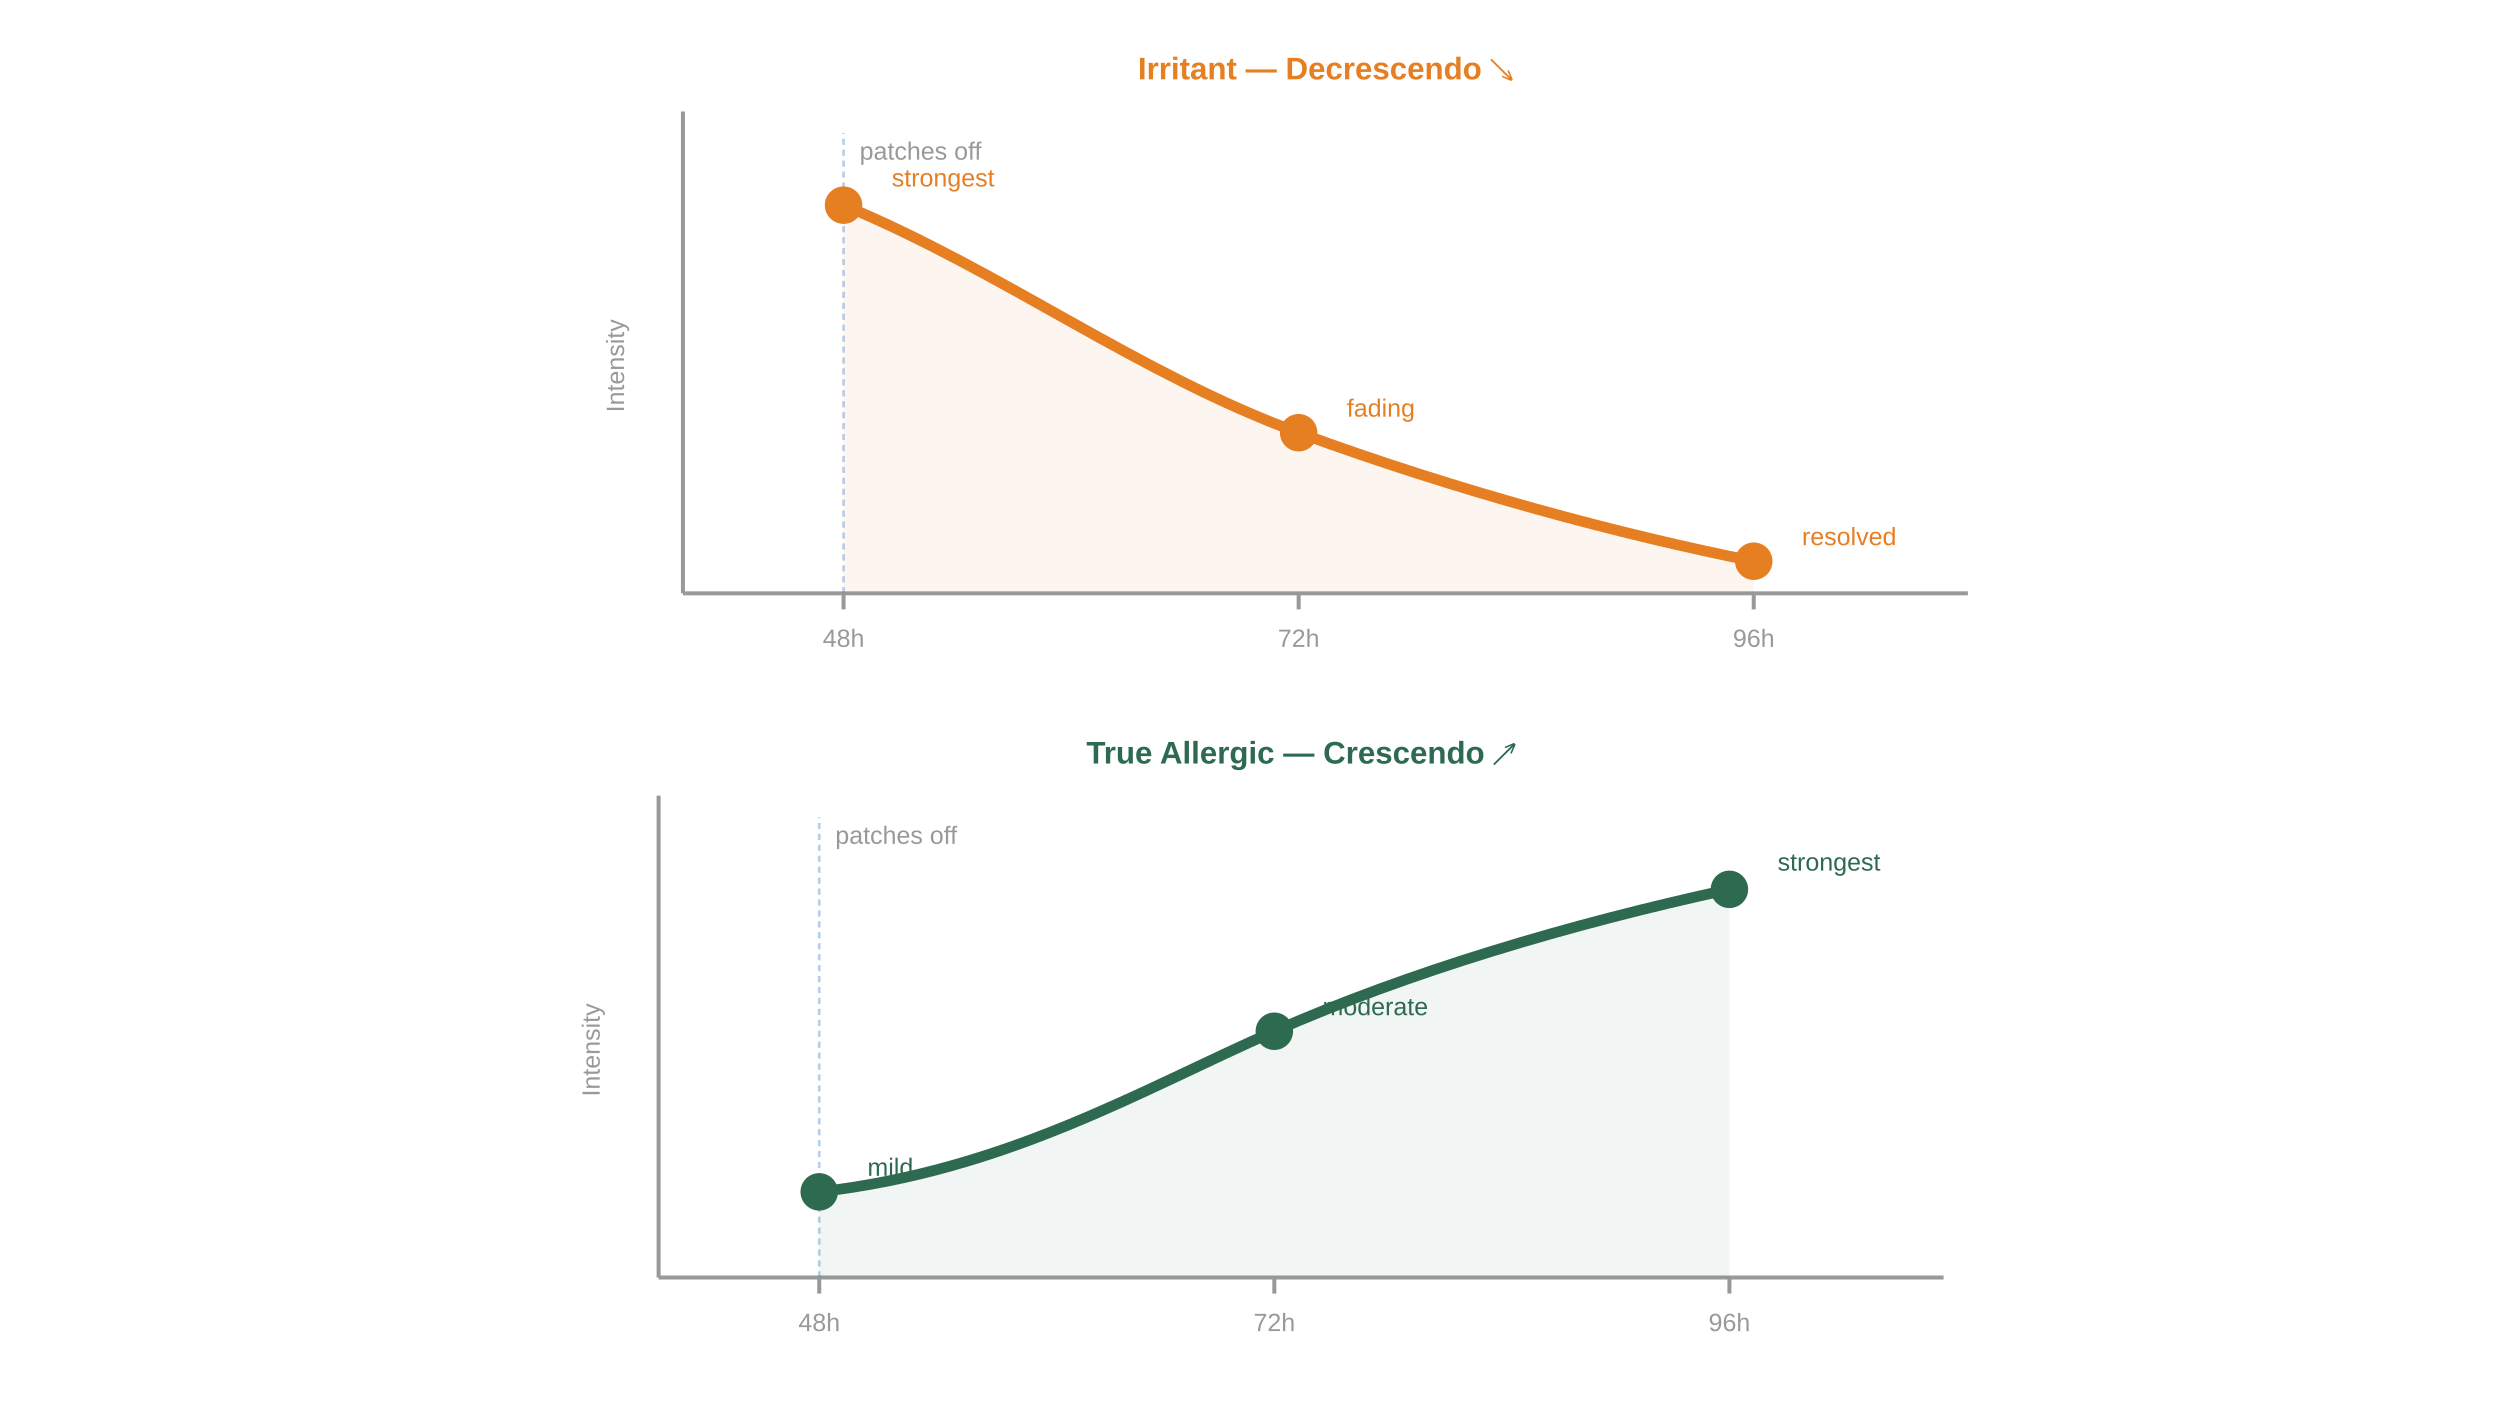
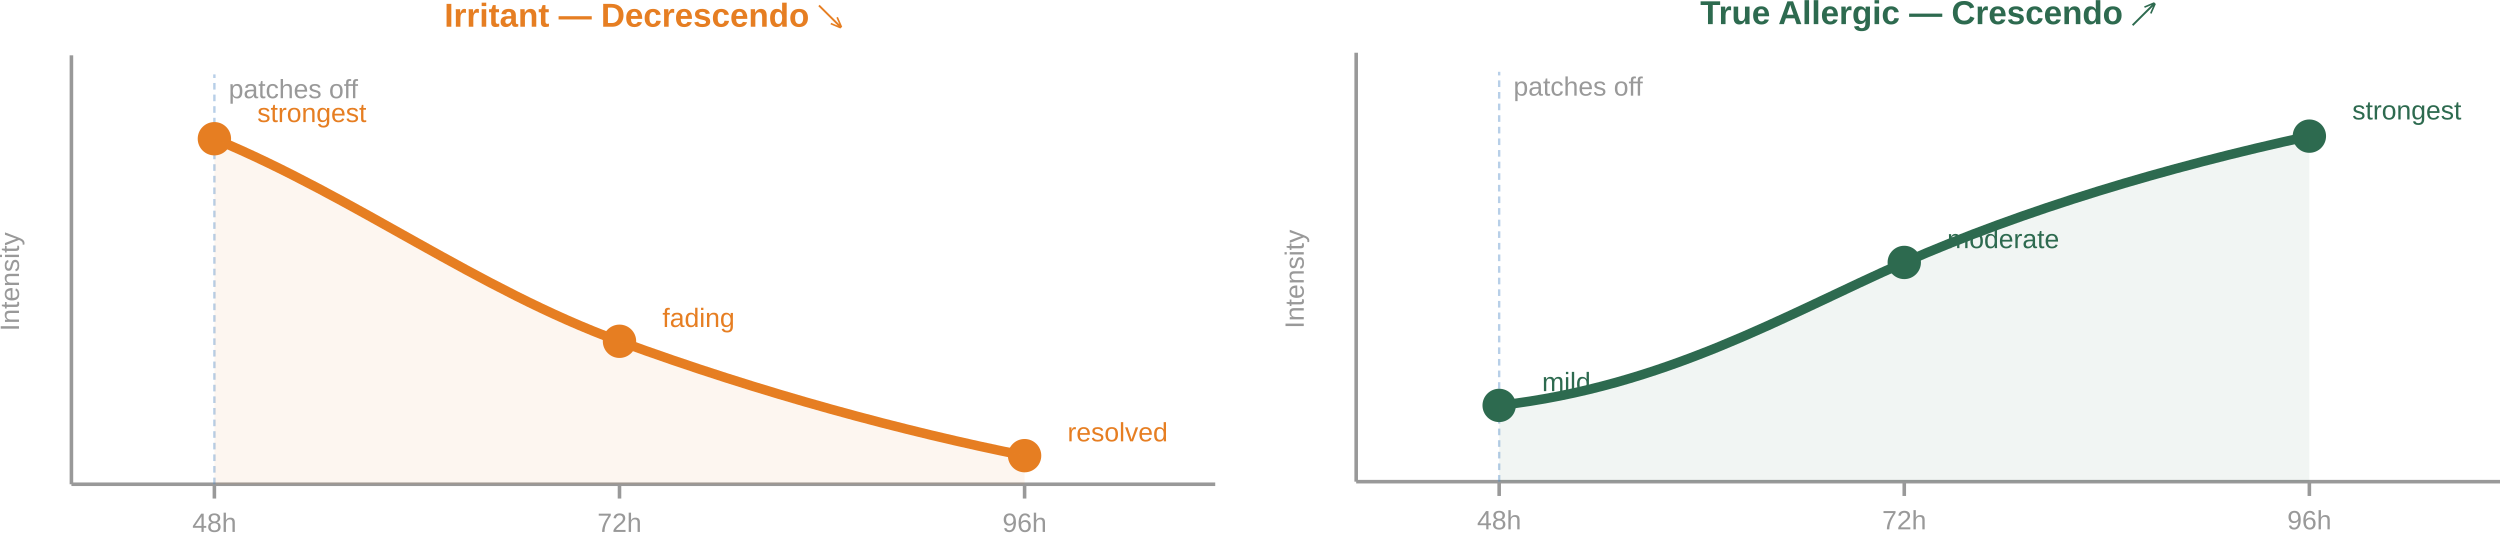
- <svg xmlns="http://www.w3.org/2000/svg" version="1.1" viewBox="0 0 1600 900" id="svg1" width="1600" height="900">
+ <svg xmlns="http://www.w3.org/2000/svg" version="1.1" viewBox="0 0 1507.693 320.979" id="svg1" width="1507.693" height="320.979">
  <defs id="defs1">
    <style id="style1">
      .text-grade { font-family: Arial-BoldMT, Arial; font-weight: 700; font-size: 36px; fill: #212529; }
      .text-grade-label { font-family: Arial-BoldMT, Arial; font-weight: 700; font-size: 22px; fill: #212529; }
      .text-desc { font-family: ArialMT, Arial; font-size: 20px; fill: #212529; }
      .text-desc-em { font-family: Arial-BoldMT, Arial; font-weight: 700; font-size: 20px; fill: #212529; }
      .text-small { font-family: ArialMT, Arial; font-size: 20px; fill: #666; }
      .text-time { font-family: Arial-BoldMT, Arial; font-weight: 700; font-size: 22px; fill: #4c86c5; }
      .text-axis { font-family: ArialMT, Arial; font-size: 16px; fill: #999; }
      .text-curve-label { font-family: Arial-BoldMT, Arial; font-weight: 700; font-size: 20px; }
      .text-curve-sub { font-family: ArialMT, Arial; font-size: 16px; }
      .skin { fill: #d0c4b5; }
      .skin-outline { fill: none; stroke: #a89888; stroke-width: 2; }
      .erythema-faint { fill: #e8c4b8; }
      .erythema-mod { fill: #fab1a0; }
      .erythema-strong { fill: #f08070; }
      .erythema-intense { fill: #e74c3c; }
      .papule { fill: #c0392b; opacity: 0.5; }
      .vesicle { fill: #ffeaa7; stroke: #c0392b; stroke-width: 1.5; }
      .bulla { fill: #ffeaa7; stroke: #c0392b; stroke-width: 2; }
      .infiltration { fill: none; stroke: #c0392b; stroke-width: 2; stroke-dasharray: 4 3; opacity: 0.6; }
      .divider { fill: none; stroke: #d0d0d0; stroke-width: 1; }
    </style>
    <linearGradient id="severity-grad" x1="0" y1="0" x2="1" y2="0">
      <stop offset="0%" stop-color="#2d6a4f" id="stop1" />
      <stop offset="50%" stop-color="#e67e22" id="stop2" />
      <stop offset="100%" stop-color="#c0392b" id="stop3" />
    </linearGradient>
  </defs>
-   <text class="text-curve-label" x="832.701" y="488.661" text-anchor="middle" fill="#2d6a4f" id="text59" style="stroke-width:1.713">True Allergic — Crescendo ↗</text>
-   <line x1="421.51" y1="817.614" x2="1243.892" y2="817.614" stroke="#999999" stroke-width="2.57" id="line59" />
-   <line x1="421.51" y1="817.614" x2="421.51" y2="509.221" stroke="#999999" stroke-width="2.57" id="line60" />
-   <text class="text-axis" x="-671.984" y="383.817" text-anchor="middle" transform="rotate(-90)" id="text60" style="stroke-width:1.713">Intensity</text>
-   <line x1="524.307" y1="817.614" x2="524.307" y2="827.894" stroke="#999999" stroke-width="2.57" id="line61" />
-   <line x1="815.568" y1="817.614" x2="815.568" y2="827.894" stroke="#999999" stroke-width="2.57" id="line62" />
-   <line x1="1106.828" y1="817.614" x2="1106.828" y2="827.894" stroke="#999999" stroke-width="2.57" id="line63" />
-   <text class="text-axis" x="524.307" y="851.88" text-anchor="middle" id="text63" style="stroke-width:1.713">48h</text>
-   <text class="text-axis" x="815.568" y="851.88" text-anchor="middle" id="text64" style="stroke-width:1.713">72h</text>
-   <text class="text-axis" x="1106.828" y="851.88" text-anchor="middle" id="text65" style="stroke-width:1.713">96h</text>
-   <line x1="524.307" y1="817.614" x2="524.307" y2="522.927" stroke="#4c86c5" stroke-width="1.713" stroke-dasharray="4, 3" opacity="0.4" id="line65" />
-   <text class="text-axis" x="534.587" y="540.06" fill="#4c86c5" id="text66" style="stroke-width:1.713">patches off</text>
-   <path d="M 524.307,762.789 C 644.238,749.082 729.903,697.683 815.568,659.991 901.233,622.298 1004.03,591.459 1106.828,569.186" fill="none" stroke="#2d6a4f" stroke-width="6.853" stroke-linecap="round" id="path66" />
-   <circle cx="524.307" cy="762.789" r="11.993" fill="#2d6a4f" id="circle66" style="stroke-width:1.713" />
-   <circle cx="815.568" cy="659.991" r="11.993" fill="#2d6a4f" id="circle67" style="stroke-width:1.713" />
-   <circle cx="1106.828" cy="569.186" r="11.993" fill="#2d6a4f" id="circle68" style="stroke-width:1.713" />
-   <text class="text-curve-sub" x="555.147" y="752.509" fill="#2d6a4f" id="text68" style="stroke-width:1.713">mild</text>
-   <text class="text-curve-sub" x="846.407" y="649.711" fill="#2d6a4f" id="text69" style="stroke-width:1.713">moderate</text>
-   <text class="text-curve-sub" x="1137.668" y="557.193" fill="#2d6a4f" id="text70" style="stroke-width:1.713">strongest</text>
-   <path d="M 524.307,762.789 C 644.238,749.082 729.903,697.683 815.568,659.991 901.233,622.298 1004.03,591.459 1106.828,569.186 V 817.614 H 524.307 Z" fill="#2d6a4f" opacity="0.07" id="path70" style="stroke-width:1.713" />
-   <text class="text-curve-label" x="848.271" y="50.783" text-anchor="middle" fill="#e67e22" id="text71" style="stroke-width:1.713">Irritant — Decrescendo ↘</text>
-   <line x1="437.08" y1="379.736" x2="1259.462" y2="379.736" stroke="#999999" stroke-width="2.57" id="line71" />
-   <line x1="437.08" y1="379.736" x2="437.08" y2="71.342" stroke="#999999" stroke-width="2.57" id="line72" />
-   <text class="text-axis" x="-234.105" y="399.387" text-anchor="middle" transform="rotate(-90)" id="text72" style="stroke-width:1.713">Intensity</text>
-   <line x1="539.877" y1="379.736" x2="539.877" y2="390.015" stroke="#999999" stroke-width="2.57" id="line73" />
-   <line x1="831.138" y1="379.736" x2="831.138" y2="390.015" stroke="#999999" stroke-width="2.57" id="line74" />
-   <line x1="1122.398" y1="379.736" x2="1122.398" y2="390.015" stroke="#999999" stroke-width="2.57" id="line75" />
-   <text class="text-axis" x="539.877" y="414.002" text-anchor="middle" id="text75" style="stroke-width:1.713">48h</text>
-   <text class="text-axis" x="831.138" y="414.002" text-anchor="middle" id="text76" style="stroke-width:1.713">72h</text>
-   <text class="text-axis" x="1122.398" y="414.002" text-anchor="middle" id="text77" style="stroke-width:1.713">96h</text>
-   <line x1="539.877" y1="379.736" x2="539.877" y2="85.049" stroke="#4c86c5" stroke-width="1.713" stroke-dasharray="4, 3" opacity="0.4" id="line77" />
-   <text class="text-axis" x="550.157" y="102.182" fill="#4c86c5" id="text78" style="stroke-width:1.713">patches off</text>
-   <path d="m 539.878,131.308 c 102.798,42.832 188.463,107.938 291.26,145.63 102.798,37.693 205.596,65.105 291.26,82.238" fill="none" stroke="#e67e22" stroke-width="6.853" stroke-linecap="round" id="path78" />
-   <circle cx="539.877" cy="131.308" r="11.993" fill="#e67e22" id="circle78" style="stroke-width:1.713" />
-   <circle cx="831.138" cy="276.938" r="11.993" fill="#e67e22" id="circle79" style="stroke-width:1.713" />
-   <circle cx="1122.398" cy="359.176" r="11.993" fill="#e67e22" id="circle80" style="stroke-width:1.713" />
-   <text class="text-curve-sub" x="570.717" y="119.315" fill="#e67e22" id="text80" style="stroke-width:1.713">strongest</text>
-   <text class="text-curve-sub" x="861.977" y="266.658" fill="#e67e22" id="text81" style="stroke-width:1.713">fading</text>
-   <text class="text-curve-sub" x="1153.238" y="348.896" fill="#e67e22" id="text82" style="stroke-width:1.713">resolved</text>
-   <path d="m 539.878,131.308 c 102.798,42.832 188.463,107.938 291.26,145.63 102.798,37.693 205.596,65.105 291.26,82.238 v 20.56 H 539.878 Z" fill="#e67e22" opacity="0.07" id="path82" style="stroke-width:1.713" />
+   <text class="text-curve-label" x="1162.79" y="14.561" text-anchor="middle" fill="#2d6a4f" id="text59" style="stroke-width:1.437">True Allergic — Crescendo ↗</text>
+   <line x1="817.886" y1="290.483" x2="1507.693" y2="290.483" stroke="#999999" stroke-width="2.156" id="line59" />
+   <line x1="817.886" y1="290.483" x2="817.886" y2="31.806" stroke="#999999" stroke-width="2.156" id="line60" />
+   <text class="text-axis" x="-168.33" y="786.27" text-anchor="middle" transform="rotate(-90)" id="text60" style="stroke-width:1.437">Intensity</text>
+   <line x1="904.112" y1="290.483" x2="904.112" y2="299.106" stroke="#999999" stroke-width="2.156" id="line61" />
+   <line x1="1148.419" y1="290.483" x2="1148.419" y2="299.106" stroke="#999999" stroke-width="2.156" id="line62" />
+   <line x1="1392.725" y1="290.483" x2="1392.725" y2="299.106" stroke="#999999" stroke-width="2.156" id="line63" />
+   <text class="text-axis" x="904.112" y="319.225" text-anchor="middle" id="text63" style="stroke-width:1.437">48h</text>
+   <text class="text-axis" x="1148.419" y="319.225" text-anchor="middle" id="text64" style="stroke-width:1.437">72h</text>
+   <text class="text-axis" x="1392.725" y="319.225" text-anchor="middle" id="text65" style="stroke-width:1.437">96h</text>
+   <line x1="904.112" y1="290.483" x2="904.112" y2="43.303" stroke="#4c86c5" stroke-width="1.437" stroke-dasharray="4, 3" opacity="0.4" id="line65" />
+   <text class="text-axis" x="912.735" y="57.674" fill="#4c86c5" id="text66" style="stroke-width:1.437">patches off</text>
+   <path d="m 904.112,244.496 c 100.597,-11.497 172.452,-54.61 244.306,-86.226 71.855,-31.616 158.081,-57.484 244.307,-76.166" fill="none" stroke="#2d6a4f" stroke-width="5.748" stroke-linecap="round" id="path66" />
+   <circle cx="904.112" cy="244.496" r="10.06" fill="#2d6a4f" id="circle66" style="stroke-width:1.437" />
+   <circle cx="1148.419" cy="158.27" r="10.06" fill="#2d6a4f" id="circle67" style="stroke-width:1.437" />
+   <circle cx="1392.725" cy="82.104" r="10.06" fill="#2d6a4f" id="circle68" style="stroke-width:1.437" />
+   <text class="text-curve-sub" x="929.98" y="235.874" fill="#2d6a4f" id="text68" style="stroke-width:1.437">mild</text>
+   <text class="text-curve-sub" x="1174.286" y="149.648" fill="#2d6a4f" id="text69" style="stroke-width:1.437">moderate</text>
+   <text class="text-curve-sub" x="1418.593" y="72.044" fill="#2d6a4f" id="text70" style="stroke-width:1.437">strongest</text>
+   <path d="m 904.112,244.496 c 100.597,-11.497 172.452,-54.61 244.306,-86.226 71.855,-31.616 158.081,-57.484 244.307,-76.166 V 290.483 H 904.112 Z" fill="#2d6a4f" opacity="0.07" id="path70" style="stroke-width:1.437" />
+   <text class="text-curve-label" x="387.973" y="16.119" text-anchor="middle" fill="#e67e22" id="text71" style="stroke-width:1.437">Irritant — Decrescendo ↘</text>
+   <line x1="43.069" y1="292.042" x2="732.876" y2="292.042" stroke="#999999" stroke-width="2.156" id="line71" />
+   <line x1="43.069" y1="292.042" x2="43.069" y2="33.364" stroke="#999999" stroke-width="2.156" id="line72" />
+   <text class="text-axis" x="-169.888" y="11.453" text-anchor="middle" transform="rotate(-90)" id="text72" style="stroke-width:1.437">Intensity</text>
+   <line x1="129.295" y1="292.042" x2="129.295" y2="300.664" stroke="#999999" stroke-width="2.156" id="line73" />
+   <line x1="373.602" y1="292.042" x2="373.602" y2="300.664" stroke="#999999" stroke-width="2.156" id="line74" />
+   <line x1="617.908" y1="292.042" x2="617.908" y2="300.664" stroke="#999999" stroke-width="2.156" id="line75" />
+   <text class="text-axis" x="129.295" y="320.784" text-anchor="middle" id="text75" style="stroke-width:1.437">48h</text>
+   <text class="text-axis" x="373.602" y="320.784" text-anchor="middle" id="text76" style="stroke-width:1.437">72h</text>
+   <text class="text-axis" x="617.908" y="320.784" text-anchor="middle" id="text77" style="stroke-width:1.437">96h</text>
+   <line x1="129.295" y1="292.042" x2="129.295" y2="44.861" stroke="#4c86c5" stroke-width="1.437" stroke-dasharray="4, 3" opacity="0.4" id="line77" />
+   <text class="text-axis" x="137.918" y="59.232" fill="#4c86c5" id="text78" style="stroke-width:1.437">patches off</text>
+   <path d="m 129.295,83.663 c 86.226,35.927 158.081,90.537 244.307,122.153 86.226,31.616 172.452,54.61 244.306,68.981" fill="none" stroke="#e67e22" stroke-width="5.748" stroke-linecap="round" id="path78" />
+   <circle cx="129.295" cy="83.662" r="10.06" fill="#e67e22" id="circle78" style="stroke-width:1.437" />
+   <circle cx="373.602" cy="205.816" r="10.06" fill="#e67e22" id="circle79" style="stroke-width:1.437" />
+   <circle cx="617.908" cy="274.796" r="10.06" fill="#e67e22" id="circle80" style="stroke-width:1.437" />
+   <text class="text-curve-sub" x="155.163" y="73.603" fill="#e67e22" id="text80" style="stroke-width:1.437">strongest</text>
+   <text class="text-curve-sub" x="399.469" y="197.193" fill="#e67e22" id="text81" style="stroke-width:1.437">fading</text>
+   <text class="text-curve-sub" x="643.776" y="266.174" fill="#e67e22" id="text82" style="stroke-width:1.437">resolved</text>
+   <path d="m 129.295,83.663 c 86.226,35.927 158.081,90.537 244.307,122.153 86.226,31.616 172.452,54.61 244.306,68.981 v 17.245 H 129.295 Z" fill="#e67e22" opacity="0.07" id="path82" style="stroke-width:1.437" />
</svg>
